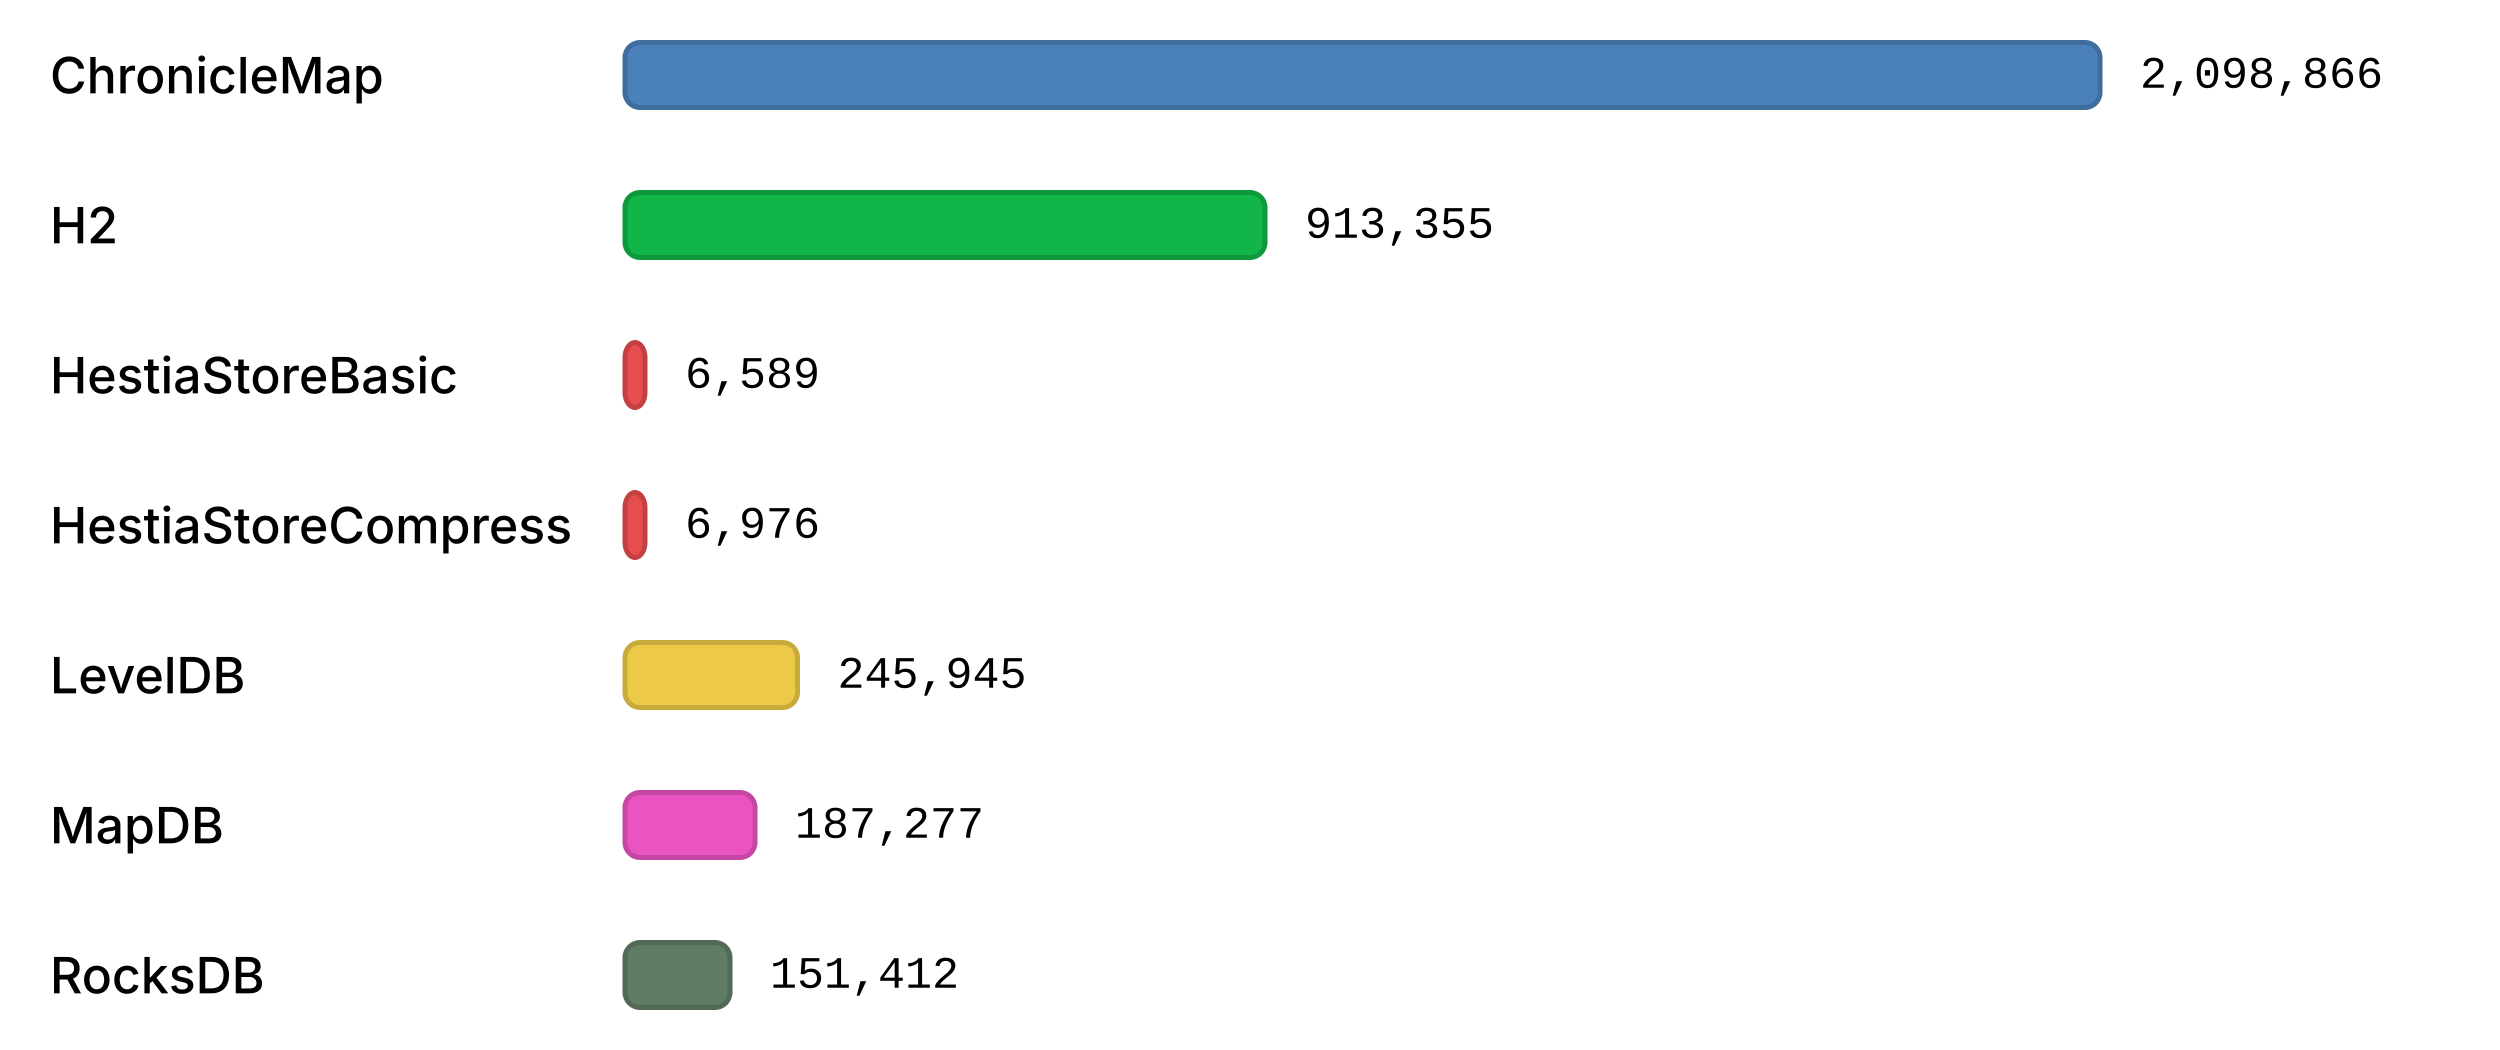
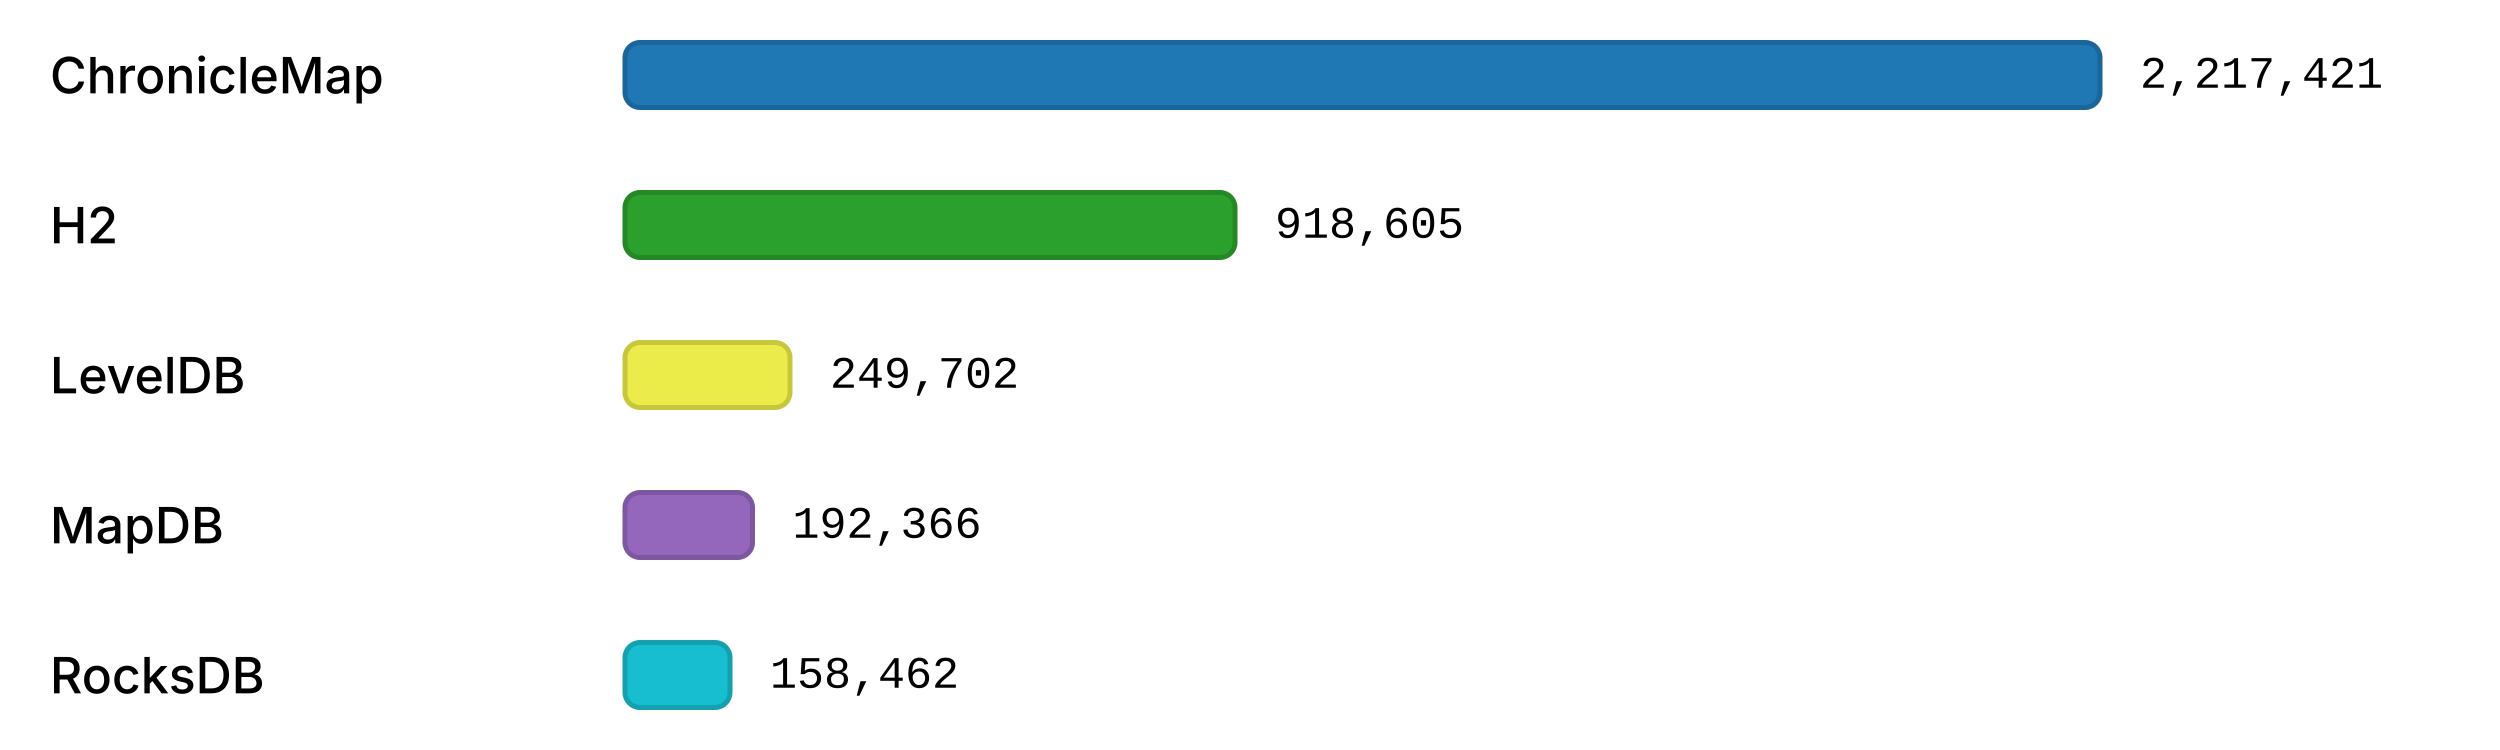
- <svg xmlns="http://www.w3.org/2000/svg" width="1000" height="420" viewBox="0 0 1000 420">
+ <svg xmlns="http://www.w3.org/2000/svg" width="1000" height="300" viewBox="0 0 1000 300">
  <style>
        text { fill: currentColor; dominant-baseline: middle; }
        .label { font: 500 20px "Inter", "Helvetica Neue", Arial, sans-serif; }
        .value { font: 18px "IBM Plex Mono", "Courier New", monospace; }
    </style>
  <rect x="0" y="10" width="1000" height="40" fill="rgba(255,255,255,0.15)" />
  <text class="label" x="20" y="30">ChronicleMap</text>
-   <rect x="250" y="17" width="590" height="26" rx="6" ry="6" fill="#4b81ba" stroke="#3F6D9E" stroke-width="2" />
-   <text class="value" x="856" y="30">2,098,866</text>
+   <rect x="250" y="17" width="590" height="26" rx="6" ry="6" fill="#1F77B4" stroke="#1A6599" stroke-width="2" />
+   <text class="value" x="856" y="30">2,217,421</text>
  <rect x="0" y="70" width="1000" height="40" fill="rgba(255,255,255,0.15)" />
  <text class="label" x="20" y="90">H2</text>
-   <rect x="250" y="77" width="256" height="26" rx="6" ry="6" fill="#12b548" stroke="#0F993D" stroke-width="2" />
-   <text class="value" x="522" y="90">913,355</text>
+   <rect x="250" y="77" width="244" height="26" rx="6" ry="6" fill="#2CA02C" stroke="#258825" stroke-width="2" />
+   <text class="value" x="510" y="90">918,605</text>
  <rect x="0" y="130" width="1000" height="40" fill="rgba(255,255,255,0.15)" />
-   <text class="label" x="20" y="150">HestiaStoreBasic</text>
-   <rect x="250" y="137" width="8" height="26" rx="6" ry="6" fill="#e64d4f" stroke="#C34143" stroke-width="2" />
-   <text class="value" x="274" y="150">6,589</text>
+   <text class="label" x="20" y="150">LevelDB</text>
+   <rect x="250" y="137" width="66" height="26" rx="6" ry="6" fill="#ebeb49" stroke="#C7C73E" stroke-width="2" />
+   <text class="value" x="332" y="150">249,702</text>
  <rect x="0" y="190" width="1000" height="40" fill="rgba(255,255,255,0.15)" />
-   <text class="label" x="20" y="210">HestiaStoreCompress</text>
-   <rect x="250" y="197" width="8" height="26" rx="6" ry="6" fill="#e64d4f" stroke="#C34143" stroke-width="2" />
-   <text class="value" x="274" y="210">6,976</text>
+   <text class="label" x="20" y="210">MapDB</text>
+   <rect x="250" y="197" width="51" height="26" rx="6" ry="6" fill="#9467BD" stroke="#7D57A0" stroke-width="2" />
+   <text class="value" x="317" y="210">192,366</text>
  <rect x="0" y="250" width="1000" height="40" fill="rgba(255,255,255,0.15)" />
-   <text class="label" x="20" y="270">LevelDB</text>
-   <rect x="250" y="257" width="69" height="26" rx="6" ry="6" fill="#EDC948" stroke="#C9AA3D" stroke-width="2" />
-   <text class="value" x="335" y="270">245,945</text>
-   <rect x="0" y="310" width="1000" height="40" fill="rgba(255,255,255,0.15)" />
-   <text class="label" x="20" y="330">MapDB</text>
-   <rect x="250" y="317" width="52" height="26" rx="6" ry="6" fill="#ea54c0" stroke="#C647A3" stroke-width="2" />
-   <text class="value" x="318" y="330">187,277</text>
-   <rect x="0" y="370" width="1000" height="40" fill="rgba(255,255,255,0.15)" />
-   <text class="label" x="20" y="390">RocksDB</text>
-   <rect x="250" y="377" width="42" height="26" rx="6" ry="6" fill="#607c65" stroke="#516955" stroke-width="2" />
-   <text class="value" x="308" y="390">151,412</text>
+   <text class="label" x="20" y="270">RocksDB</text>
+   <rect x="250" y="257" width="42" height="26" rx="6" ry="6" fill="#17BECF" stroke="#13A1AF" stroke-width="2" />
+   <text class="value" x="308" y="270">158,462</text>
</svg>
